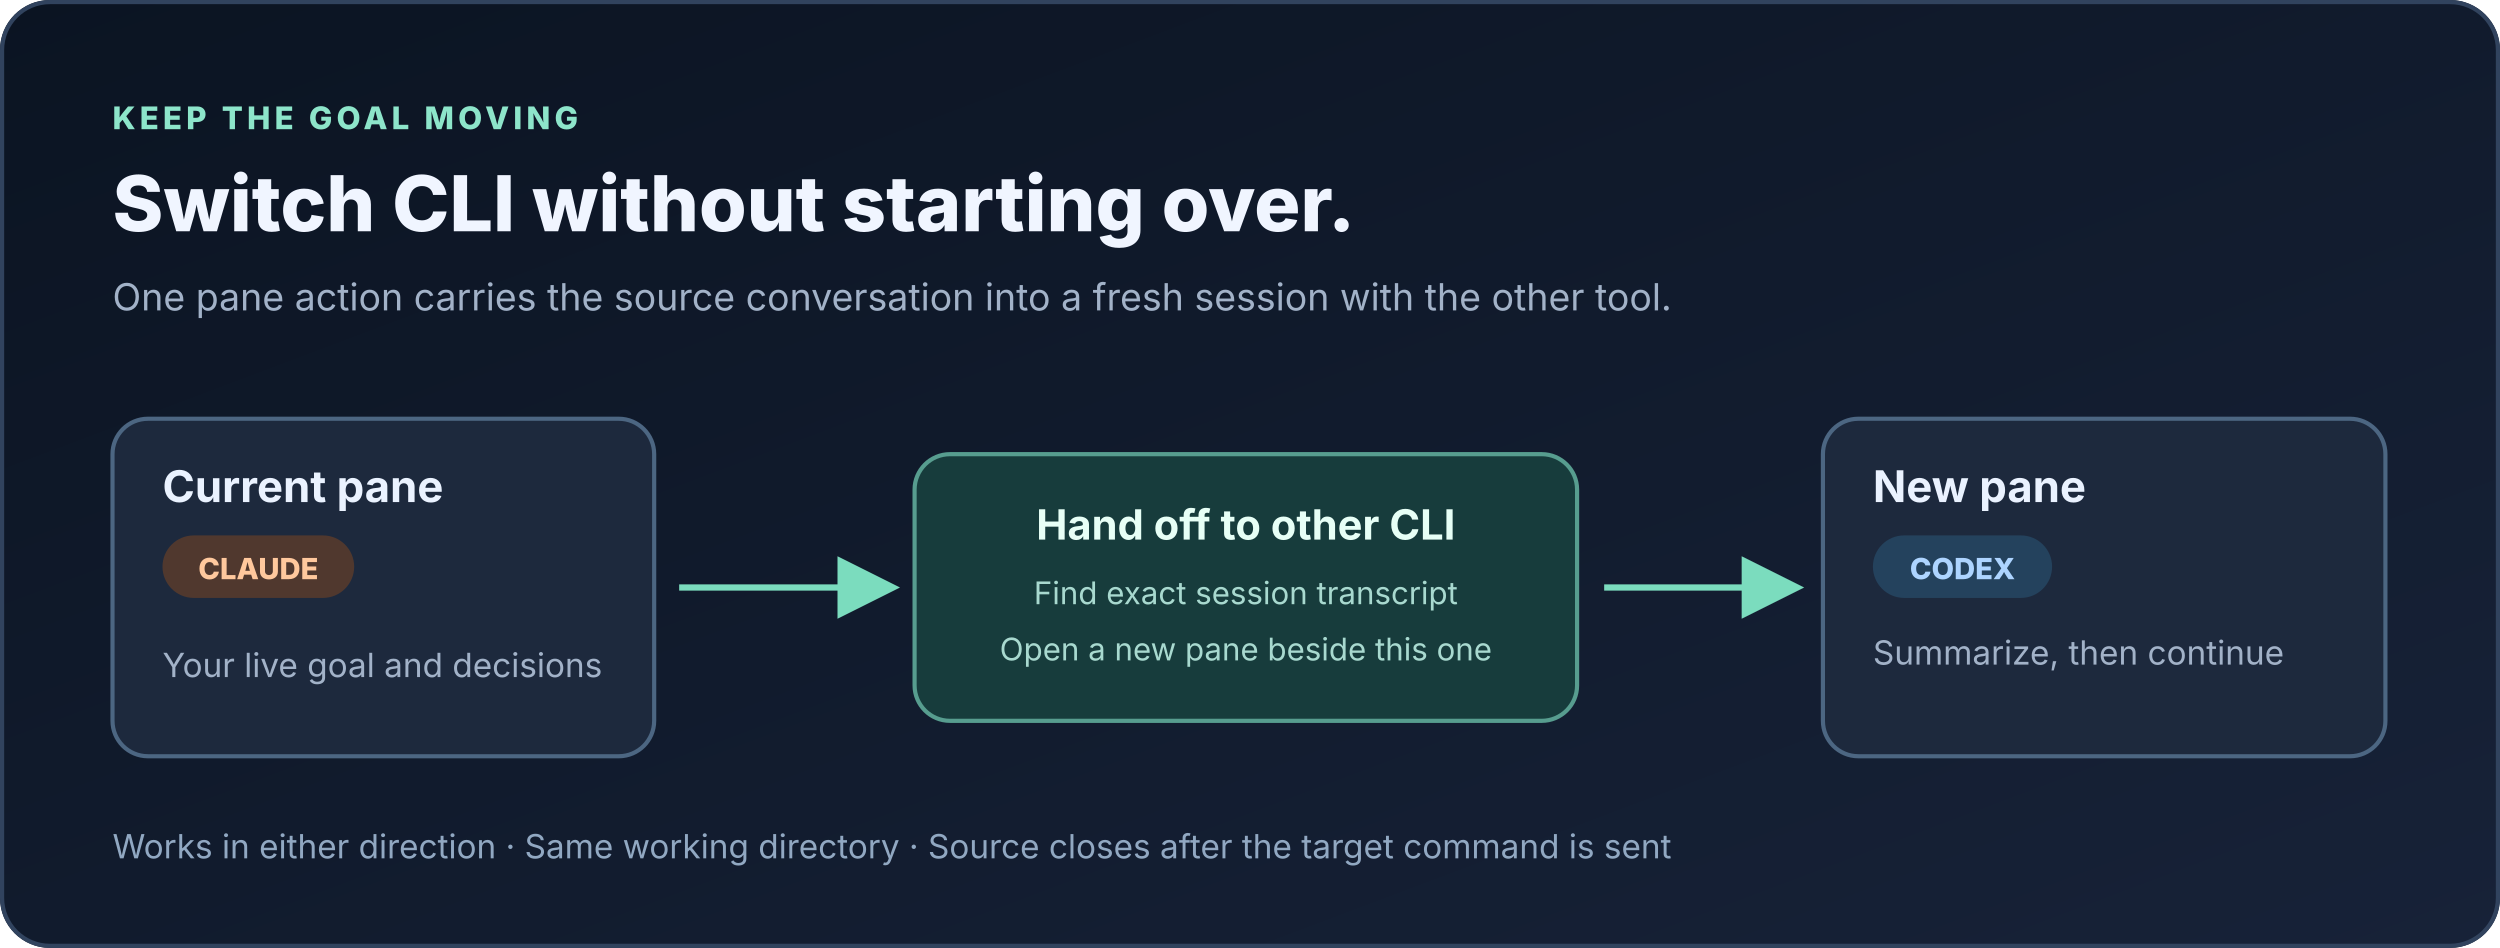
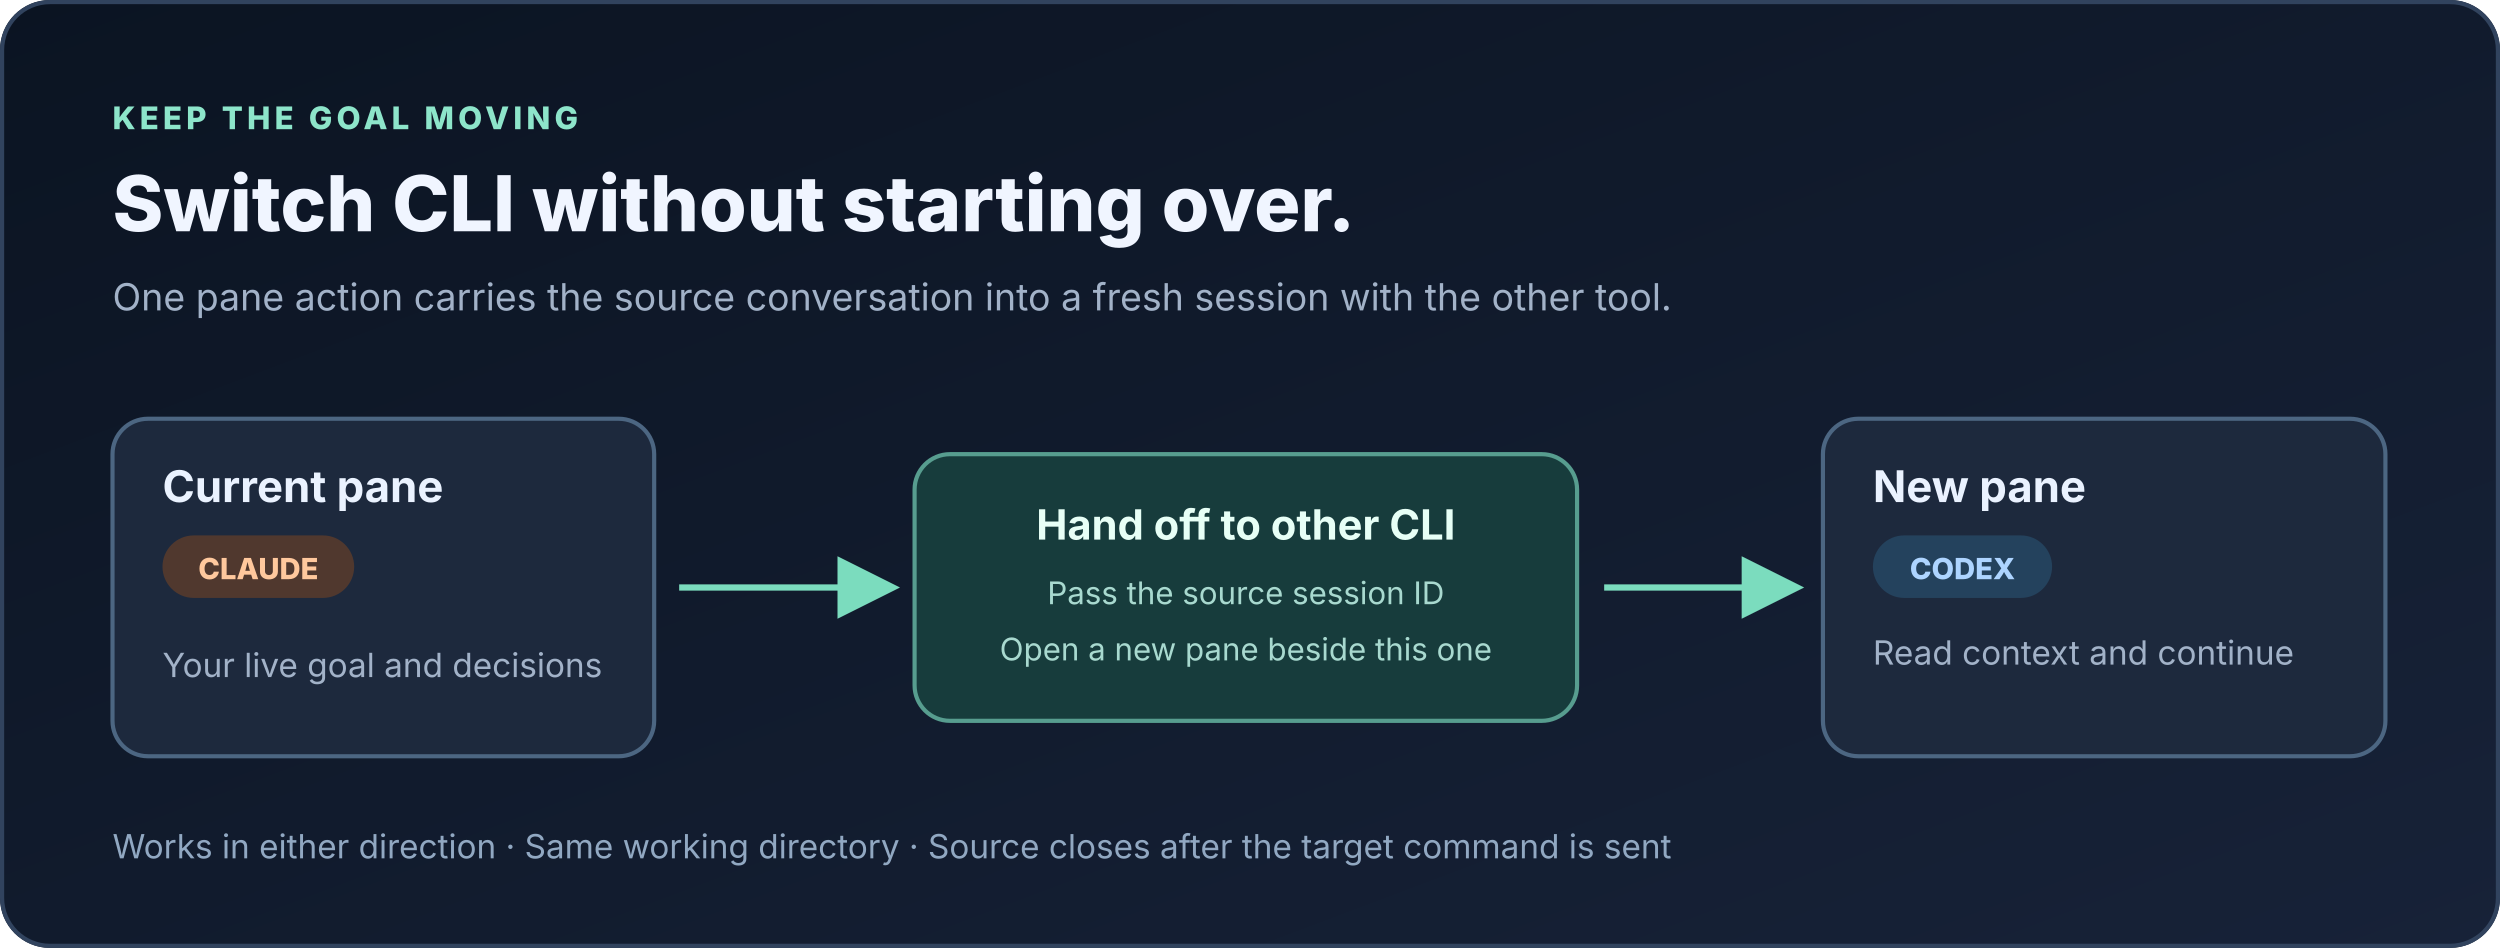
<svg xmlns="http://www.w3.org/2000/svg" width="1200" height="455" viewBox="0 0 1200 455" role="img" aria-labelledby="title description">
  <defs>
    <linearGradient id="bg" x2="1" y2="1">
      <stop stop-color="#0b1422" />
      <stop offset="1" stop-color="#172238" />
    </linearGradient>
    <marker id="arrow" markerWidth="10" markerHeight="10" refX="8" refY="5" orient="auto">
      <path d="M0 0 L10 5 L0 10 Z" fill="#7bdcbe" />
    </marker>
  </defs>
  <rect width="1200" height="455" rx="24" fill="url(#bg)" />
  <rect x="1" y="1" width="1198" height="453" rx="23" fill="none" stroke="#31435e" stroke-width="2" />
  <g font-family="-apple-system,BlinkMacSystemFont,'Segoe UI',sans-serif">
    <text x="54" y="62" fill="#8de5ca" font-size="15" font-weight="800" letter-spacing="2">KEEP THE GOAL MOVING</text>
    <text x="54" y="111" fill="#f0f5ff" font-size="37" font-weight="800">Switch CLI without starting over.</text>
    <text x="54" y="149" fill="#a2b2c8" font-size="18">One pane action carries the source conversation into a fresh session with the other tool.</text>
    <rect x="54" y="201" width="260" height="162" rx="17" fill="#1d293d" stroke="#4c6682" stroke-width="2" />
    <text x="78" y="241" fill="#eaf2ff" font-size="21" font-weight="700">Current pane</text>
    <rect x="78" y="257" width="92" height="30" rx="15" fill="#50382e" />
    <text x="124" y="278" text-anchor="middle" fill="#ffc89d" font-size="14" font-weight="800">CLAUDE</text>
    <text x="78" y="325" fill="#a2b2c8" font-size="16">Your live goal and decisions</text>
    <path d="M326 282 H426" stroke="#7bdcbe" stroke-width="3" marker-end="url(#arrow)" />
    <rect x="439" y="218" width="318" height="128" rx="17" fill="#173c3c" stroke="#579d8f" stroke-width="2" />
    <text x="598" y="259" text-anchor="middle" fill="#e7fff6" font-size="20" font-weight="700">Hand off to other CLI</text>
-     <text x="598" y="290" text-anchor="middle" fill="#a8d9cf" font-size="15">Find exact session transcript</text>
+     <text x="598" y="290" text-anchor="middle" fill="#a8d9cf" font-size="15">Pass the source session ID</text>
    <text x="598" y="317" text-anchor="middle" fill="#a8d9cf" font-size="15">Open a new pane beside this one</text>
    <path d="M770 282 H860" stroke="#7bdcbe" stroke-width="3" marker-end="url(#arrow)" />
    <rect x="875" y="201" width="270" height="162" rx="17" fill="#1d293d" stroke="#4c6682" stroke-width="2" />
    <text x="899" y="241" fill="#eaf2ff" font-size="21" font-weight="700">New pane</text>
    <rect x="899" y="257" width="86" height="30" rx="15" fill="#24425d" />
    <text x="942" y="278" text-anchor="middle" fill="#add4ff" font-size="14" font-weight="800">CODEX</text>
-     <text x="899" y="319" fill="#a2b2c8" font-size="16">Summarize, then continue</text>
+     <text x="899" y="319" fill="#a2b2c8" font-size="16">Read context and continue</text>
    <text x="54" y="412" fill="#91a8c2" font-size="16">Works in either direction  ·  Same working directory  ·  Source closes after the target command is sent</text>
  </g>
</svg>
